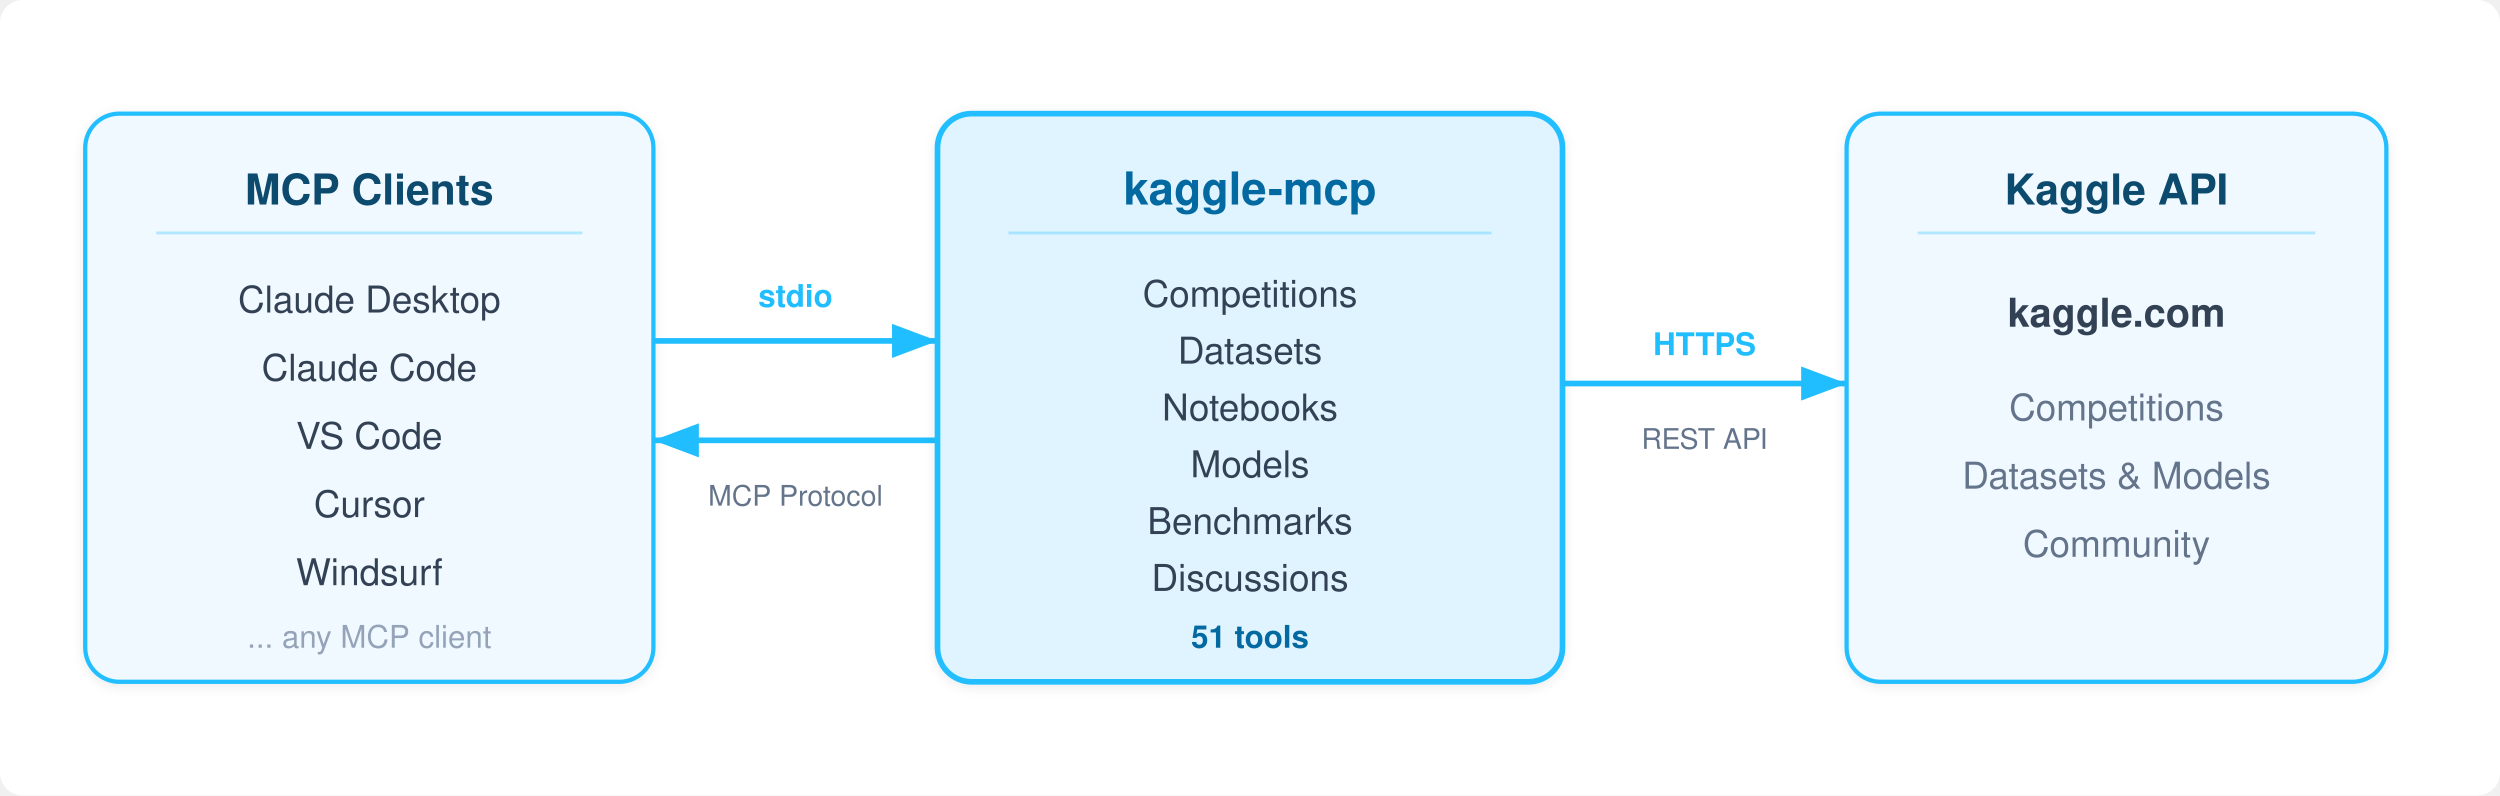
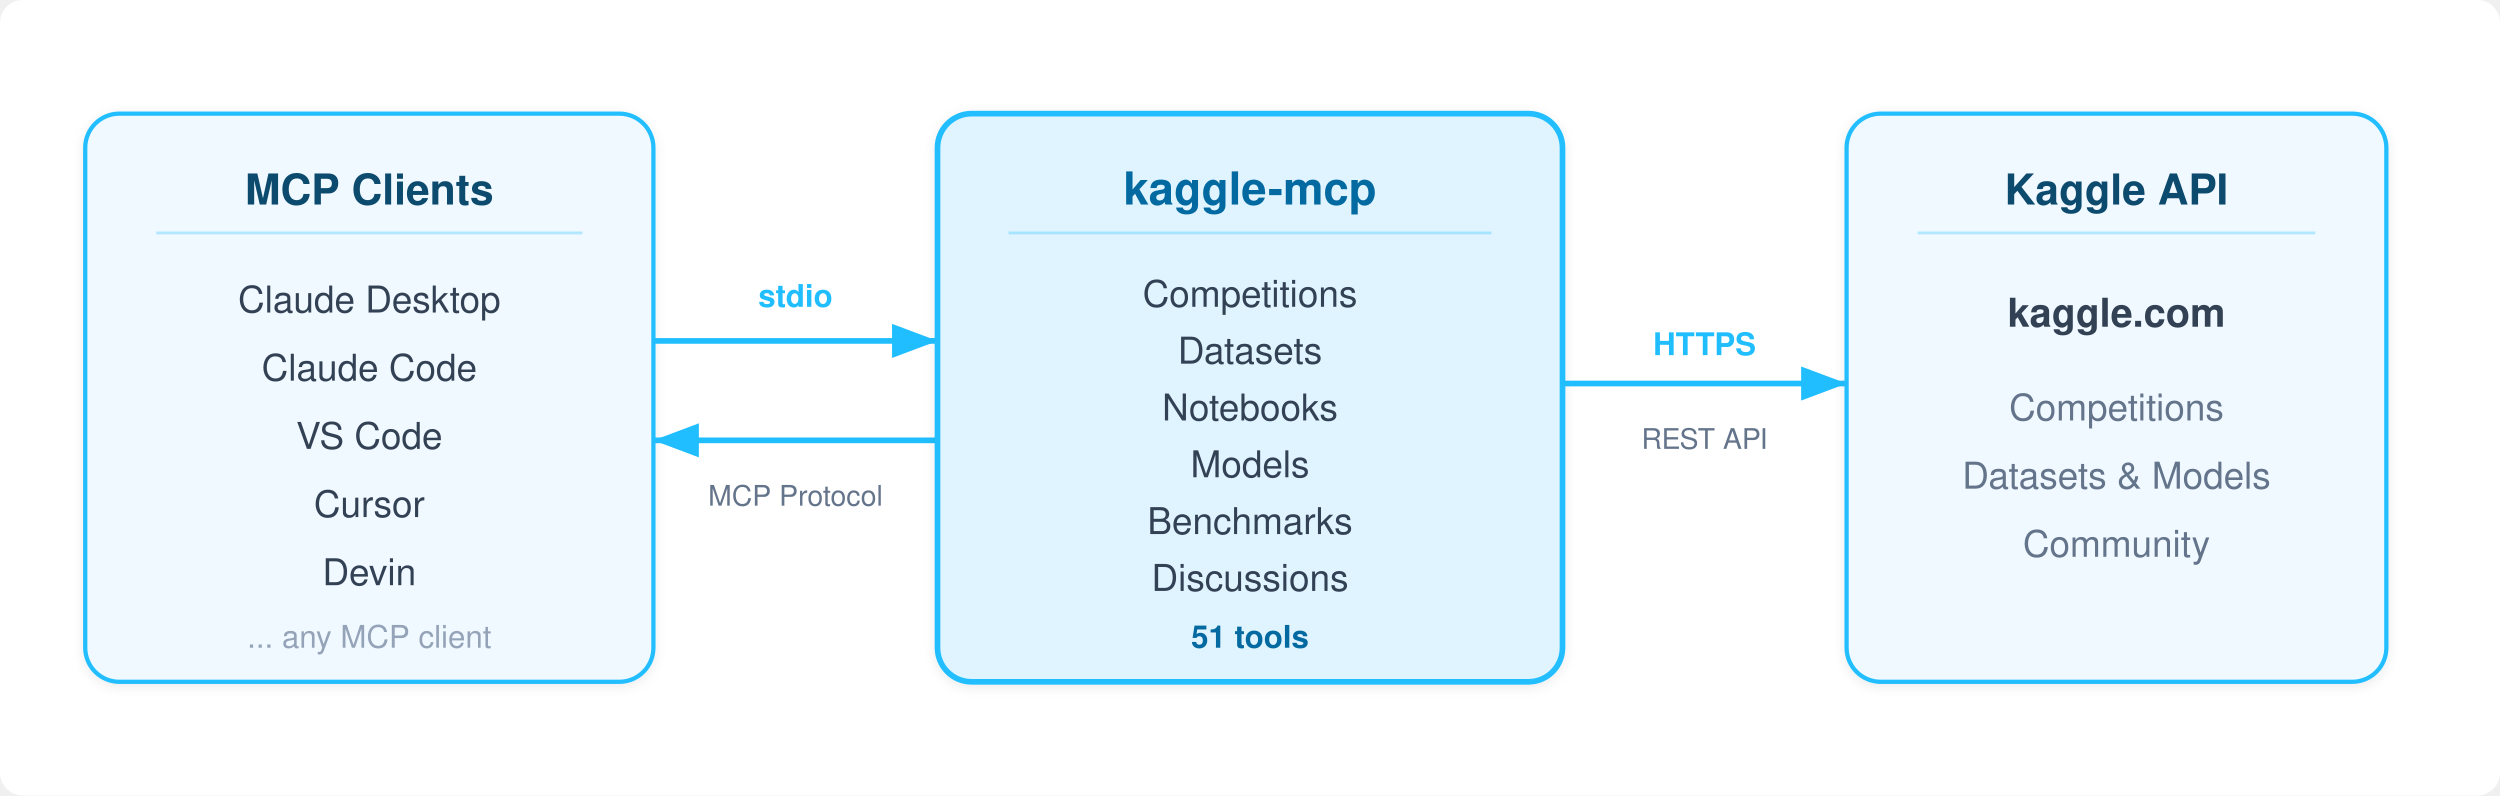
<svg xmlns="http://www.w3.org/2000/svg" viewBox="0 0 880 280" width="880" height="280" font-family="-apple-system,BlinkMacSystemFont,'Segoe UI',Helvetica,Arial,sans-serif">
  <defs>
    <filter id="shadow" x="-4%" y="-4%" width="108%" height="108%">
      <feDropShadow dx="0" dy="1" stdDeviation="2" flood-opacity="0.08" />
    </filter>
    <marker id="arrowRight" markerWidth="8" markerHeight="6" refX="8" refY="3" orient="auto">
      <path d="M0,0 L8,3 L0,6" fill="#20BEFF" />
    </marker>
    <marker id="arrowLeft" markerWidth="8" markerHeight="6" refX="0" refY="3" orient="auto">
      <path d="M8,0 L0,3 L8,6" fill="#20BEFF" />
    </marker>
  </defs>
  <rect width="880" height="280" fill="white" rx="8" />
  <rect x="30" y="40" width="200" height="200" rx="12" fill="#f0f9ff" stroke="#20BEFF" stroke-width="1.5" filter="url(#shadow)" />
  <text x="130" y="72" text-anchor="middle" font-size="15" font-weight="700" fill="#0c4a6e">MCP Clients</text>
  <line x1="55" y1="82" x2="205" y2="82" stroke="#20BEFF" stroke-opacity="0.3" stroke-width="1" />
  <text x="130" y="110" text-anchor="middle" font-size="13" fill="#334155">Claude Desktop</text>
  <text x="130" y="134" text-anchor="middle" font-size="13" fill="#334155">Claude Code</text>
  <text x="130" y="158" text-anchor="middle" font-size="13" fill="#334155">VS Code</text>
  <text x="130" y="182" text-anchor="middle" font-size="13" fill="#334155">Cursor</text>
-   <text x="130" y="206" text-anchor="middle" font-size="13" fill="#334155">Windsurf</text>
+   <text x="130" y="206" text-anchor="middle" font-size="13" fill="#334155">Devin</text>
  <text x="130" y="228" text-anchor="middle" font-size="11" fill="#94a3b8">... any MCP client</text>
  <line x1="230" y1="120" x2="330" y2="120" stroke="#20BEFF" stroke-width="2" marker-end="url(#arrowRight)" />
  <line x1="230" y1="155" x2="330" y2="155" stroke="#20BEFF" stroke-width="2" marker-start="url(#arrowLeft)" />
  <text x="280" y="108" text-anchor="middle" font-size="11" font-weight="600" fill="#20BEFF">stdio</text>
  <text x="280" y="178" text-anchor="middle" font-size="10" fill="#64748b">MCP Protocol</text>
  <rect x="330" y="40" width="220" height="200" rx="12" fill="#e0f4ff" stroke="#20BEFF" stroke-width="2" filter="url(#shadow)" />
  <text x="440" y="72" text-anchor="middle" font-size="16" font-weight="700" fill="#0369a1">kaggle-mcp</text>
  <line x1="355" y1="82" x2="525" y2="82" stroke="#20BEFF" stroke-opacity="0.3" stroke-width="1" />
  <text x="440" y="108" text-anchor="middle" font-size="13" fill="#334155">Competitions</text>
  <text x="440" y="128" text-anchor="middle" font-size="13" fill="#334155">Datasets</text>
  <text x="440" y="148" text-anchor="middle" font-size="13" fill="#334155">Notebooks</text>
  <text x="440" y="168" text-anchor="middle" font-size="13" fill="#334155">Models</text>
  <text x="440" y="188" text-anchor="middle" font-size="13" fill="#334155">Benchmarks</text>
  <text x="440" y="208" text-anchor="middle" font-size="13" fill="#334155">Discussions</text>
  <text x="440" y="228" text-anchor="middle" font-size="11" font-weight="600" fill="#0369a1">51 tools</text>
  <line x1="550" y1="135" x2="650" y2="135" stroke="#20BEFF" stroke-width="2" marker-end="url(#arrowRight)" />
  <text x="600" y="125" text-anchor="middle" font-size="11" font-weight="600" fill="#20BEFF">HTTPS</text>
  <text x="600" y="158" text-anchor="middle" font-size="10" fill="#64748b">REST API</text>
  <rect x="650" y="40" width="190" height="200" rx="12" fill="#f0f9ff" stroke="#20BEFF" stroke-width="1.5" filter="url(#shadow)" />
  <text x="745" y="72" text-anchor="middle" font-size="15" font-weight="700" fill="#0c4a6e">Kaggle API</text>
  <line x1="675" y1="82" x2="815" y2="82" stroke="#20BEFF" stroke-opacity="0.3" stroke-width="1" />
  <text x="745" y="115" text-anchor="middle" font-size="14" font-weight="600" fill="#334155">kaggle.com</text>
  <text x="745" y="148" text-anchor="middle" font-size="13" fill="#64748b">Competitions</text>
  <text x="745" y="172" text-anchor="middle" font-size="13" fill="#64748b">Datasets &amp; Models</text>
  <text x="745" y="196" text-anchor="middle" font-size="13" fill="#64748b">Community</text>
</svg>
